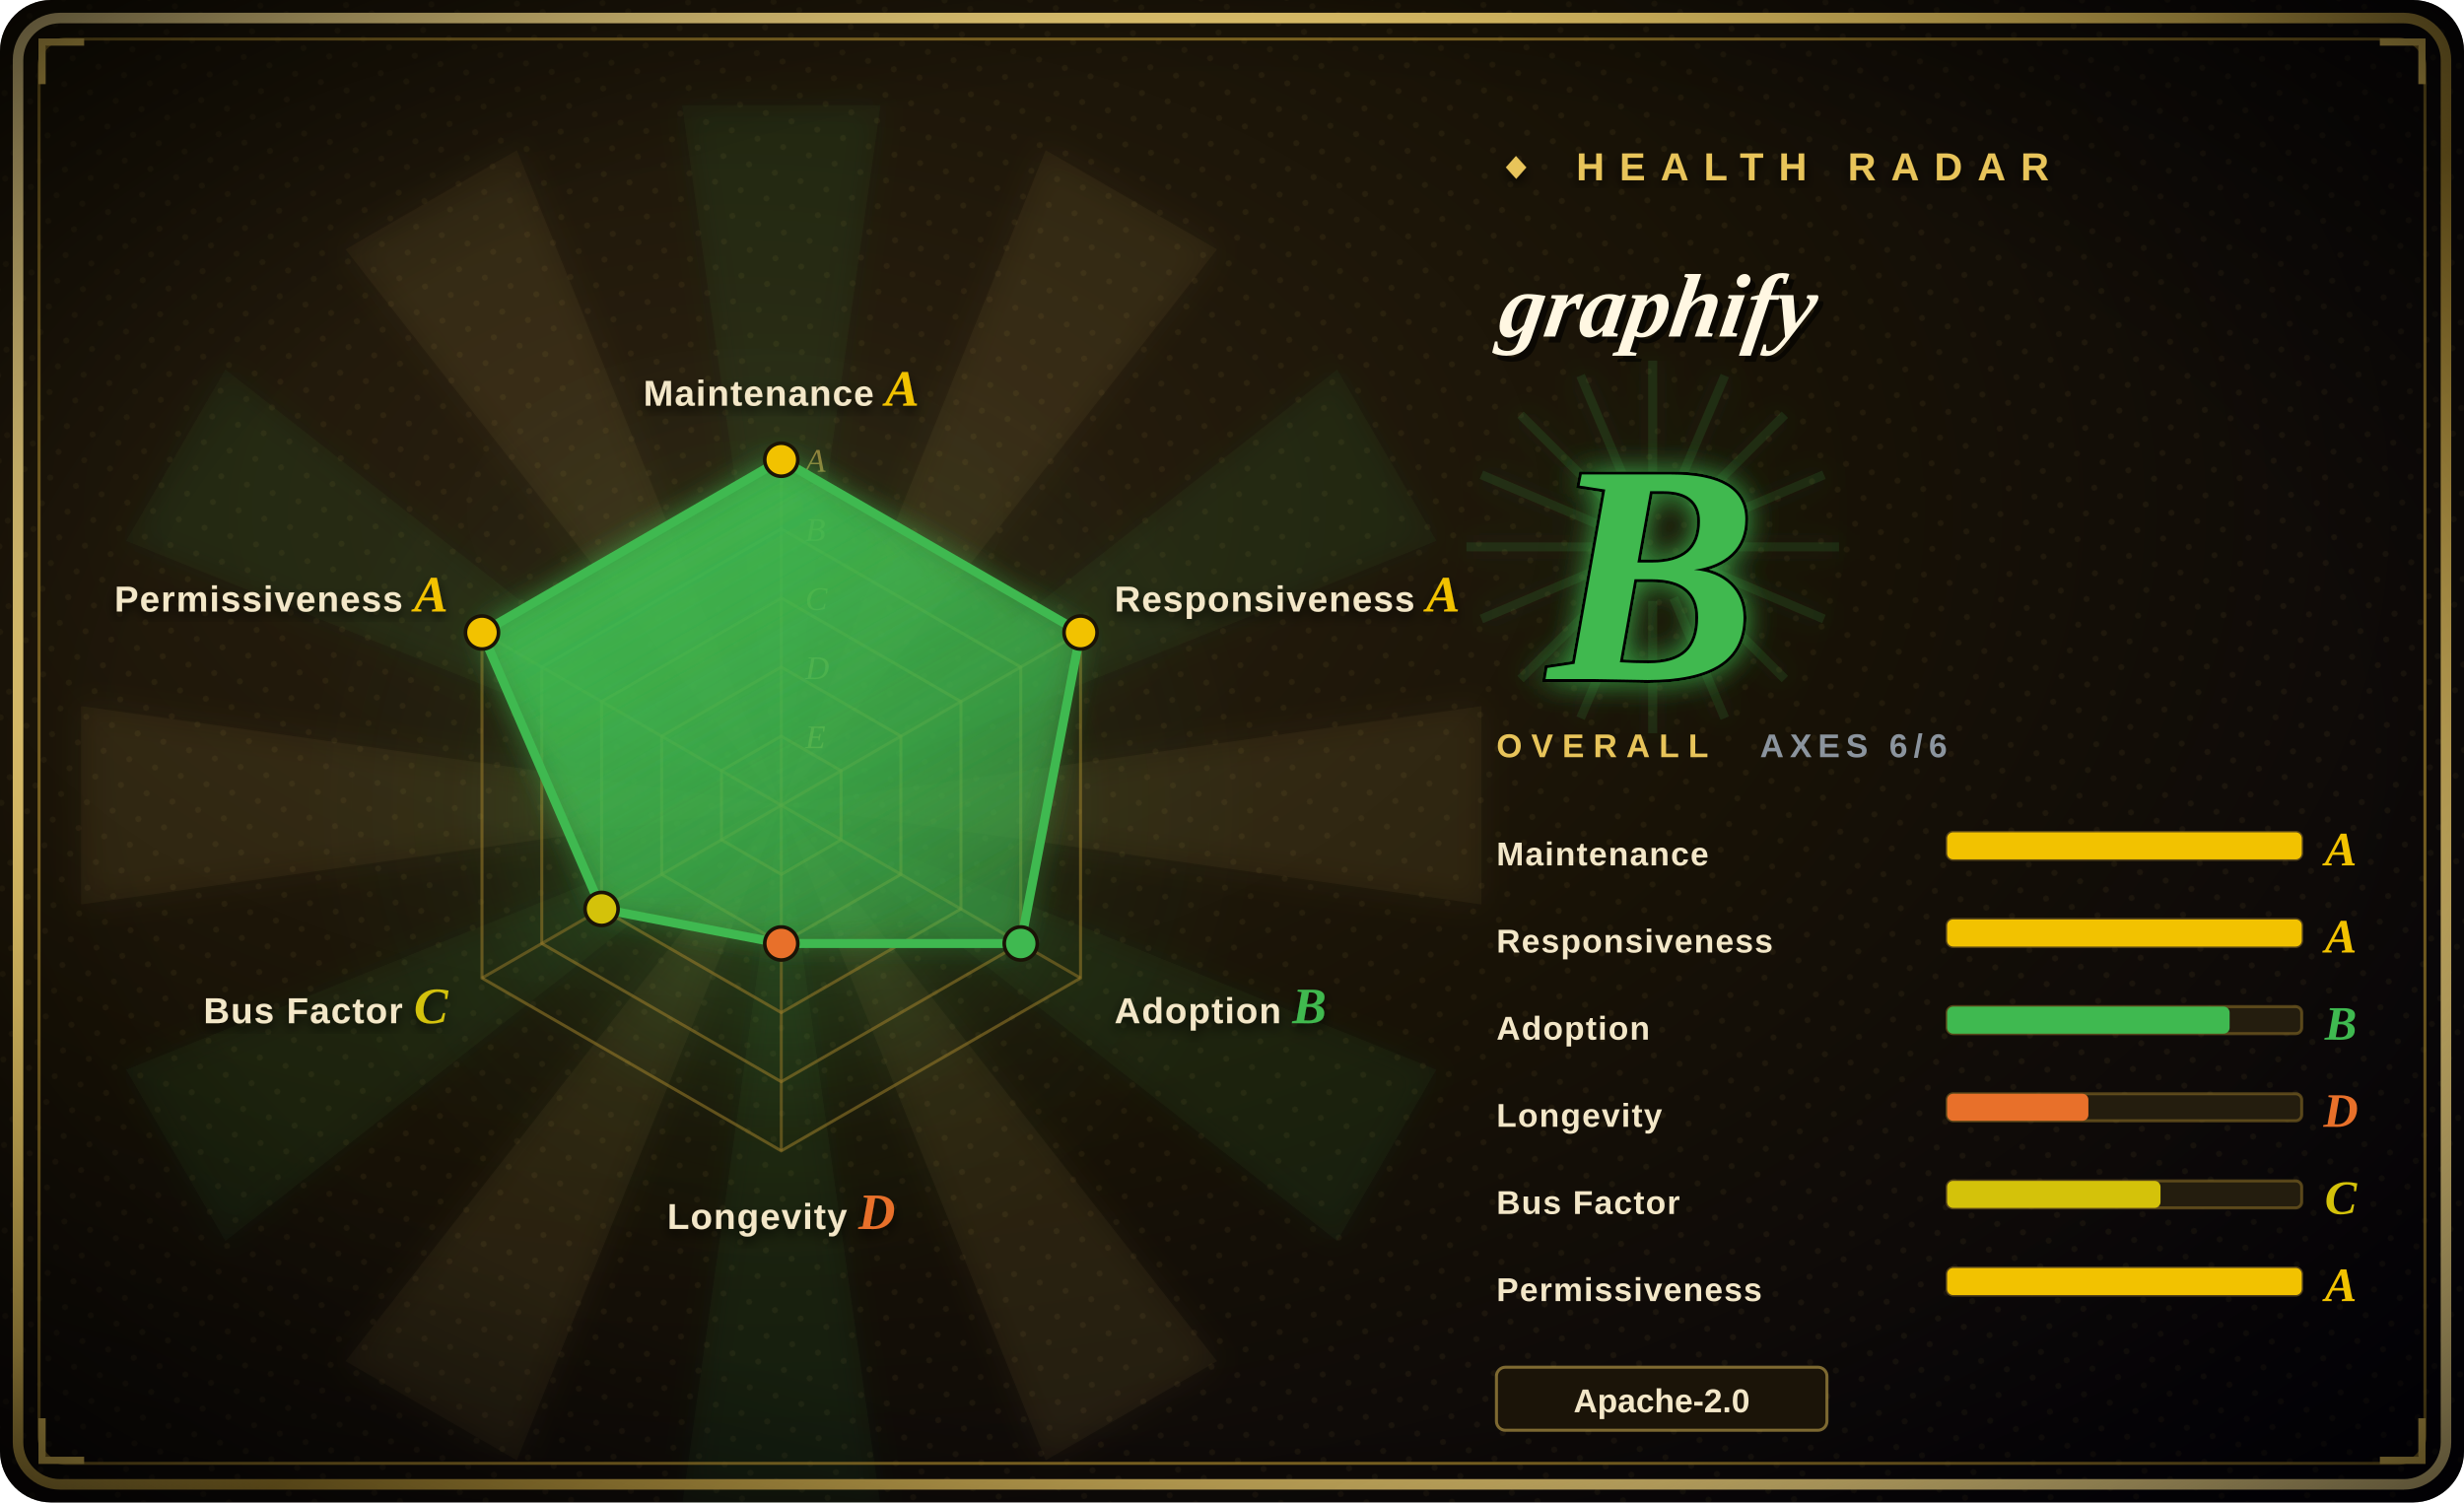
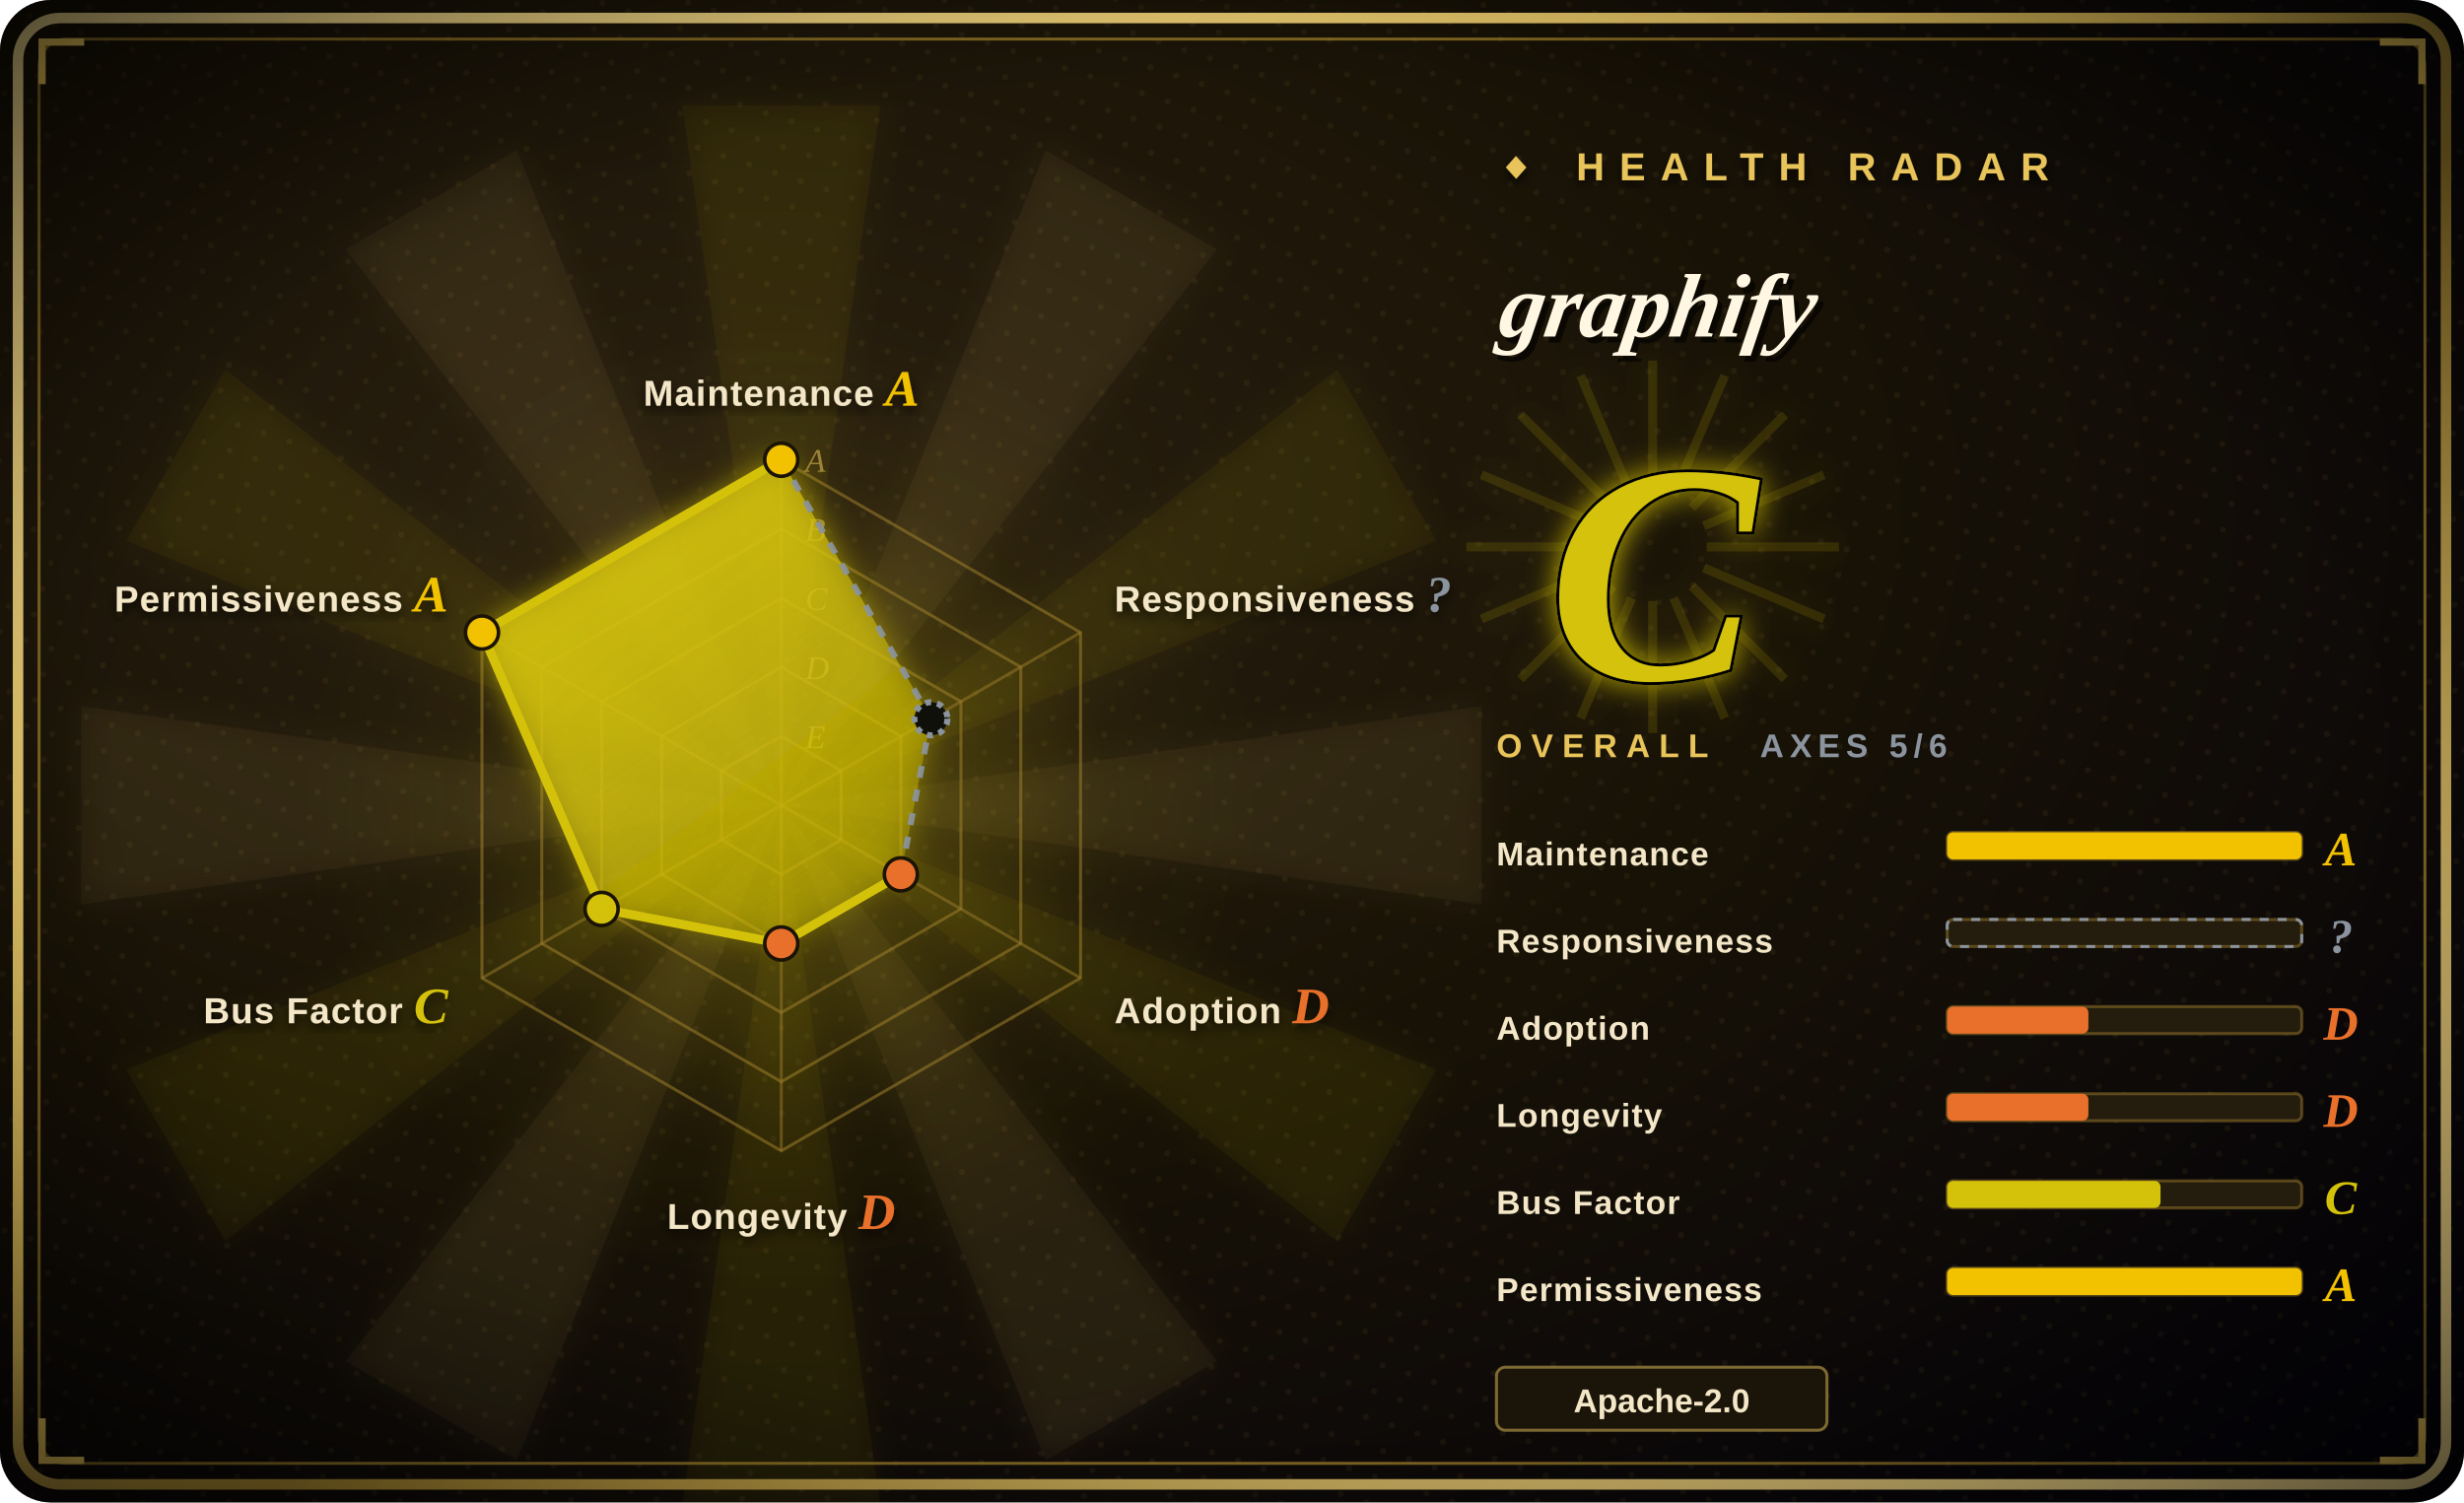
<svg xmlns="http://www.w3.org/2000/svg" width="820" height="500" viewBox="0 0 820 500">
  <defs>
    <radialGradient id="bg" cx="30%" cy="34%" r="90%">
      <stop offset="0%" stop-color="#2a2010" />
      <stop offset="48%" stop-color="#181206" />
      <stop offset="100%" stop-color="#05030a" />
    </radialGradient>
    <radialGradient id="vig" cx="50%" cy="50%" r="72%">
      <stop offset="62%" stop-color="#000000" stop-opacity="0" />
      <stop offset="100%" stop-color="#000000" stop-opacity="0.72" />
    </radialGradient>
    <linearGradient id="frame" x1="0" y1="0" x2="1" y2="1">
      <stop offset="0%" stop-color="#f6dd92" />
      <stop offset="45%" stop-color="#E8C45A" />
      <stop offset="55%" stop-color="#9c7d2a" />
      <stop offset="100%" stop-color="#f6dd92" />
    </linearGradient>
    <linearGradient id="poly" x1="0" y1="0" x2="0.7" y2="1">
-       <stop offset="0%" stop-color="#3FB950" stop-opacity="0.92" />
-       <stop offset="100%" stop-color="#3FB950" stop-opacity="0.34" />
+       <stop offset="0%" stop-color="#D4C20A" stop-opacity="0.92" />
+       <stop offset="100%" stop-color="#D4C20A" stop-opacity="0.34" />
    </linearGradient>
    <radialGradient id="halo" cx="50%" cy="50%" r="50%">
-       <stop offset="0%" stop-color="#3FB950" stop-opacity="0.34" />
-       <stop offset="68%" stop-color="#3FB950" stop-opacity="0.04" />
-       <stop offset="100%" stop-color="#3FB950" stop-opacity="0" />
+       <stop offset="0%" stop-color="#D4C20A" stop-opacity="0.34" />
+       <stop offset="68%" stop-color="#D4C20A" stop-opacity="0.04" />
+       <stop offset="100%" stop-color="#D4C20A" stop-opacity="0" />
    </radialGradient>
    <filter id="glow" x="-60%" y="-60%" width="220%" height="220%">
      <feGaussianBlur stdDeviation="5" result="b" />
      <feMerge>
        <feMergeNode in="b" />
        <feMergeNode in="SourceGraphic" />
      </feMerge>
    </filter>
    <filter id="soft" x="-30%" y="-30%" width="160%" height="160%">
      <feDropShadow dx="0" dy="2" stdDeviation="2" flood-color="#000" flood-opacity="0.7" />
    </filter>
    <pattern id="halftone" width="9" height="9" patternUnits="userSpaceOnUse" patternTransform="rotate(18)">
      <circle cx="2" cy="2" r="1" fill="#E8C45A" fill-opacity="0.06" />
    </pattern>
  </defs>
  <rect width="820" height="500" rx="17" fill="url(#bg)" />
  <rect width="820" height="500" rx="17" fill="url(#halftone)" />
  <g opacity="0.5" filter="url(#glow)">
    <path d="M260,268 L493,235 L493,301 Z" fill="#E8C45A" fill-opacity="0.10" />
-     <path d="M260,268 L478,356 L445,413 Z" fill="#3FB950" fill-opacity="0.10" />
+     <path d="M260,268 L478,356 L445,413 Z" fill="#D4C20A" fill-opacity="0.10" />
    <path d="M260,268 L405,453 L348,486 Z" fill="#E8C45A" fill-opacity="0.10" />
-     <path d="M260,268 L293,501 L227,501 Z" fill="#3FB950" fill-opacity="0.10" />
+     <path d="M260,268 L293,501 L227,501 Z" fill="#D4C20A" fill-opacity="0.10" />
    <path d="M260,268 L172,486 L115,453 Z" fill="#E8C45A" fill-opacity="0.10" />
-     <path d="M260,268 L75,413 L42,356 Z" fill="#3FB950" fill-opacity="0.10" />
+     <path d="M260,268 L75,413 L42,356 Z" fill="#D4C20A" fill-opacity="0.10" />
    <path d="M260,268 L27,301 L27,235 Z" fill="#E8C45A" fill-opacity="0.10" />
-     <path d="M260,268 L42,180 L75,123 Z" fill="#3FB950" fill-opacity="0.10" />
+     <path d="M260,268 L42,180 L75,123 Z" fill="#D4C20A" fill-opacity="0.10" />
    <path d="M260,268 L115,83 L172,50 Z" fill="#E8C45A" fill-opacity="0.10" />
-     <path d="M260,268 L227,35 L293,35 Z" fill="#3FB950" fill-opacity="0.10" />
+     <path d="M260,268 L227,35 L293,35 Z" fill="#D4C20A" fill-opacity="0.10" />
    <path d="M260,268 L348,50 L405,83 Z" fill="#E8C45A" fill-opacity="0.10" />
-     <path d="M260,268 L445,123 L478,180 Z" fill="#3FB950" fill-opacity="0.10" />
+     <path d="M260,268 L445,123 L478,180 Z" fill="#D4C20A" fill-opacity="0.10" />
  </g>
  <circle cx="260" cy="268" r="161" fill="url(#halo)" />
  <rect x="6" y="6" width="808" height="488" rx="14" fill="none" stroke="url(#frame)" stroke-width="3.5" />
  <rect x="13" y="13" width="794" height="474" rx="9" fill="none" stroke="#9c7d2a" stroke-width="1" stroke-opacity="0.8" />
  <path d="M14,28 L14,14 L28,14" fill="none" stroke="#E8C45A" stroke-width="2.4" />
  <path d="M806,28 L806,14 L792,14" fill="none" stroke="#E8C45A" stroke-width="2.4" />
  <path d="M14,472 L14,486 L28,486" fill="none" stroke="#E8C45A" stroke-width="2.4" />
  <path d="M806,472 L806,486 L792,486" fill="none" stroke="#E8C45A" stroke-width="2.4" />
  <rect width="820" height="500" rx="17" fill="url(#vig)" />
  <polygon points="260.0,153.0 359.6,210.5 359.6,325.5 260.0,383.0 160.4,325.5 160.4,210.5" fill="none" stroke="#9c7d2a" stroke-opacity="0.55" stroke-width="1" />
  <polygon points="260.0,176.0 339.7,222.0 339.7,314.0 260.0,360.0 180.3,314.0 180.3,222.0" fill="none" stroke="#9c7d2a" stroke-opacity="0.55" stroke-width="1" />
  <polygon points="260.0,199.0 319.8,233.5 319.8,302.5 260.0,337.0 200.2,302.5 200.2,233.5" fill="none" stroke="#9c7d2a" stroke-opacity="0.55" stroke-width="1" />
  <polygon points="260.0,222.0 299.8,245.0 299.8,291.0 260.0,314.0 220.2,291.0 220.2,245.0" fill="none" stroke="#9c7d2a" stroke-opacity="0.55" stroke-width="1" />
  <polygon points="260.0,245.0 279.9,256.5 279.9,279.5 260.0,291.0 240.1,279.5 240.1,256.5" fill="none" stroke="#9c7d2a" stroke-opacity="0.55" stroke-width="1" />
  <line x1="260" y1="268" x2="260.0" y2="153.0" stroke="#9c7d2a" stroke-opacity="0.5" stroke-width="1" />
  <line x1="260" y1="268" x2="359.6" y2="210.5" stroke="#9c7d2a" stroke-opacity="0.5" stroke-width="1" />
  <line x1="260" y1="268" x2="359.6" y2="325.5" stroke="#9c7d2a" stroke-opacity="0.5" stroke-width="1" />
  <line x1="260" y1="268" x2="260.0" y2="383.0" stroke="#9c7d2a" stroke-opacity="0.5" stroke-width="1" />
  <line x1="260" y1="268" x2="160.4" y2="325.5" stroke="#9c7d2a" stroke-opacity="0.5" stroke-width="1" />
  <line x1="260" y1="268" x2="160.4" y2="210.5" stroke="#9c7d2a" stroke-opacity="0.5" stroke-width="1" />
  <text x="268" y="157.0" font-size="11" font-style="italic" fill="#E8C45A" fill-opacity="0.55" font-family="'Georgia','Times New Roman',serif">A</text>
  <text x="268" y="180.0" font-size="11" font-style="italic" fill="#E8C45A" fill-opacity="0.55" font-family="'Georgia','Times New Roman',serif">B</text>
  <text x="268" y="203.0" font-size="11" font-style="italic" fill="#E8C45A" fill-opacity="0.55" font-family="'Georgia','Times New Roman',serif">C</text>
  <text x="268" y="226.0" font-size="11" font-style="italic" fill="#E8C45A" fill-opacity="0.55" font-family="'Georgia','Times New Roman',serif">D</text>
  <text x="268" y="249.0" font-size="11" font-style="italic" fill="#E8C45A" fill-opacity="0.55" font-family="'Georgia','Times New Roman',serif">E</text>
-   <polygon points="260.0,153.0 359.6,210.5 339.7,314.0 260.0,314.0 200.2,302.5 160.4,210.5" fill="url(#poly)" filter="url(#glow)" />
-   <line x1="260.0" y1="153.0" x2="359.6" y2="210.5" stroke="#3FB950" stroke-width="3" />
-   <line x1="359.6" y1="210.5" x2="339.7" y2="314.0" stroke="#3FB950" stroke-width="3" />
-   <line x1="339.7" y1="314.0" x2="260.0" y2="314.0" stroke="#3FB950" stroke-width="3" />
-   <line x1="260.0" y1="314.0" x2="200.2" y2="302.5" stroke="#3FB950" stroke-width="3" />
-   <line x1="200.2" y1="302.5" x2="160.4" y2="210.5" stroke="#3FB950" stroke-width="3" />
-   <line x1="160.4" y1="210.5" x2="260.0" y2="153.0" stroke="#3FB950" stroke-width="3" />
+   <polygon points="260.0,153.0 309.8,239.2 299.8,291.0 260.0,314.0 200.2,302.5 160.4,210.5" fill="url(#poly)" filter="url(#glow)" />
+   <line x1="260.0" y1="153.0" x2="309.8" y2="239.2" stroke="#8B949E" stroke-width="2" stroke-dasharray="4 4" stroke-opacity="0.92" />
+   <line x1="309.8" y1="239.2" x2="299.8" y2="291.0" stroke="#8B949E" stroke-width="2" stroke-dasharray="4 4" stroke-opacity="0.92" />
+   <line x1="299.8" y1="291.0" x2="260.0" y2="314.0" stroke="#D4C20A" stroke-width="3" />
+   <line x1="260.0" y1="314.0" x2="200.2" y2="302.5" stroke="#D4C20A" stroke-width="3" />
+   <line x1="200.2" y1="302.5" x2="160.4" y2="210.5" stroke="#D4C20A" stroke-width="3" />
+   <line x1="160.4" y1="210.5" x2="260.0" y2="153.0" stroke="#D4C20A" stroke-width="3" />
  <circle cx="260.0" cy="153.0" r="5.5" fill="#F2C200" stroke="#1a1306" stroke-width="1.2" />
-   <circle cx="359.6" cy="210.5" r="5.5" fill="#F2C200" stroke="#1a1306" stroke-width="1.2" />
-   <circle cx="339.7" cy="314.0" r="5.5" fill="#3FB950" stroke="#1a1306" stroke-width="1.2" />
+   <circle cx="309.8" cy="239.2" r="5.5" fill="#10100b" stroke="#8B949E" stroke-width="2" stroke-dasharray="2 2" />
+   <circle cx="299.8" cy="291.0" r="5.5" fill="#E8702A" stroke="#1a1306" stroke-width="1.2" />
  <circle cx="260.0" cy="314.0" r="5.5" fill="#E8702A" stroke="#1a1306" stroke-width="1.2" />
  <circle cx="200.2" cy="302.5" r="5.5" fill="#D4C20A" stroke="#1a1306" stroke-width="1.2" />
  <circle cx="160.4" cy="210.5" r="5.5" fill="#F2C200" stroke="#1a1306" stroke-width="1.2" />
  <text x="260.0" y="135.0" font-size="12" font-weight="900" fill="#f3e7c8" text-anchor="middle" font-family="'Arial Black','Helvetica Neue',Arial,sans-serif" letter-spacing="0.4" filter="url(#soft)">Maintenance <tspan fill="#F2C200" font-family="'Georgia','Times New Roman',serif" font-style="italic" font-size="17">A</tspan>
  </text>
-   <text x="370.9" y="203.5" font-size="12" font-weight="900" fill="#f3e7c8" text-anchor="start" font-family="'Arial Black','Helvetica Neue',Arial,sans-serif" letter-spacing="0.4" filter="url(#soft)">Responsiveness <tspan fill="#F2C200" font-family="'Georgia','Times New Roman',serif" font-style="italic" font-size="17">A</tspan>
+   <text x="370.9" y="203.5" font-size="12" font-weight="900" fill="#f3e7c8" text-anchor="start" font-family="'Arial Black','Helvetica Neue',Arial,sans-serif" letter-spacing="0.4" filter="url(#soft)">Responsiveness <tspan fill="#8B949E" font-family="'Georgia','Times New Roman',serif" font-style="italic" font-size="17">?</tspan>
  </text>
-   <text x="370.9" y="340.5" font-size="12" font-weight="900" fill="#f3e7c8" text-anchor="start" font-family="'Arial Black','Helvetica Neue',Arial,sans-serif" letter-spacing="0.4" filter="url(#soft)">Adoption <tspan fill="#3FB950" font-family="'Georgia','Times New Roman',serif" font-style="italic" font-size="17">B</tspan>
+   <text x="370.9" y="340.5" font-size="12" font-weight="900" fill="#f3e7c8" text-anchor="start" font-family="'Arial Black','Helvetica Neue',Arial,sans-serif" letter-spacing="0.4" filter="url(#soft)">Adoption <tspan fill="#E8702A" font-family="'Georgia','Times New Roman',serif" font-style="italic" font-size="17">D</tspan>
  </text>
  <text x="260.0" y="409.0" font-size="12" font-weight="900" fill="#f3e7c8" text-anchor="middle" font-family="'Arial Black','Helvetica Neue',Arial,sans-serif" letter-spacing="0.4" filter="url(#soft)">Longevity <tspan fill="#E8702A" font-family="'Georgia','Times New Roman',serif" font-style="italic" font-size="17">D</tspan>
  </text>
  <text x="149.1" y="340.5" font-size="12" font-weight="900" fill="#f3e7c8" text-anchor="end" font-family="'Arial Black','Helvetica Neue',Arial,sans-serif" letter-spacing="0.4" filter="url(#soft)">Bus Factor <tspan fill="#D4C20A" font-family="'Georgia','Times New Roman',serif" font-style="italic" font-size="17">C</tspan>
  </text>
  <text x="149.1" y="203.5" font-size="12" font-weight="900" fill="#f3e7c8" text-anchor="end" font-family="'Arial Black','Helvetica Neue',Arial,sans-serif" letter-spacing="0.4" filter="url(#soft)">Permissiveness <tspan fill="#F2C200" font-family="'Georgia','Times New Roman',serif" font-style="italic" font-size="17">A</tspan>
  </text>
  <text x="498" y="60" font-size="13" letter-spacing="5" fill="#E8C45A" font-weight="900" font-family="'Arial Black','Helvetica Neue',Arial,sans-serif" filter="url(#soft)">◆ HEALTH RADAR</text>
  <g transform="translate(498,112) skewX(-9)">
    <text x="2" y="2" font-size="30" font-weight="900" font-style="italic" fill="#000" fill-opacity="0.6" font-family="'Georgia','Times New Roman',serif">graphify</text>
    <text x="0" y="0" font-size="30" font-weight="900" font-style="italic" fill="#fff7e2" font-family="'Georgia','Times New Roman',serif">graphify</text>
  </g>
  <line x1="498" y1="124" x2="648" y2="124" stroke="url(#frame)" stroke-width="2" />
  <g opacity="0.85" filter="url(#glow)">
-     <line x1="568" y1="182" x2="612" y2="182" stroke="#3FB950" stroke-opacity="0.16" stroke-width="3" />
-     <line x1="567" y1="189" x2="607" y2="206" stroke="#3FB950" stroke-opacity="0.16" stroke-width="3" />
-     <line x1="563" y1="195" x2="594" y2="226" stroke="#3FB950" stroke-opacity="0.16" stroke-width="3" />
-     <line x1="557" y1="199" x2="574" y2="239" stroke="#3FB950" stroke-opacity="0.16" stroke-width="3" />
-     <line x1="550" y1="200" x2="550" y2="244" stroke="#3FB950" stroke-opacity="0.16" stroke-width="3" />
-     <line x1="543" y1="199" x2="526" y2="239" stroke="#3FB950" stroke-opacity="0.16" stroke-width="3" />
-     <line x1="537" y1="195" x2="506" y2="226" stroke="#3FB950" stroke-opacity="0.16" stroke-width="3" />
-     <line x1="533" y1="189" x2="493" y2="206" stroke="#3FB950" stroke-opacity="0.16" stroke-width="3" />
-     <line x1="532" y1="182" x2="488" y2="182" stroke="#3FB950" stroke-opacity="0.16" stroke-width="3" />
-     <line x1="533" y1="175" x2="493" y2="158" stroke="#3FB950" stroke-opacity="0.16" stroke-width="3" />
-     <line x1="537" y1="169" x2="506" y2="138" stroke="#3FB950" stroke-opacity="0.16" stroke-width="3" />
-     <line x1="543" y1="165" x2="526" y2="125" stroke="#3FB950" stroke-opacity="0.16" stroke-width="3" />
-     <line x1="550" y1="164" x2="550" y2="120" stroke="#3FB950" stroke-opacity="0.16" stroke-width="3" />
-     <line x1="557" y1="165" x2="574" y2="125" stroke="#3FB950" stroke-opacity="0.16" stroke-width="3" />
-     <line x1="563" y1="169" x2="594" y2="138" stroke="#3FB950" stroke-opacity="0.16" stroke-width="3" />
-     <line x1="567" y1="175" x2="607" y2="158" stroke="#3FB950" stroke-opacity="0.16" stroke-width="3" />
+     <line x1="568" y1="182" x2="612" y2="182" stroke="#D4C20A" stroke-opacity="0.16" stroke-width="3" />
+     <line x1="567" y1="189" x2="607" y2="206" stroke="#D4C20A" stroke-opacity="0.16" stroke-width="3" />
+     <line x1="563" y1="195" x2="594" y2="226" stroke="#D4C20A" stroke-opacity="0.16" stroke-width="3" />
+     <line x1="557" y1="199" x2="574" y2="239" stroke="#D4C20A" stroke-opacity="0.16" stroke-width="3" />
+     <line x1="550" y1="200" x2="550" y2="244" stroke="#D4C20A" stroke-opacity="0.16" stroke-width="3" />
+     <line x1="543" y1="199" x2="526" y2="239" stroke="#D4C20A" stroke-opacity="0.16" stroke-width="3" />
+     <line x1="537" y1="195" x2="506" y2="226" stroke="#D4C20A" stroke-opacity="0.16" stroke-width="3" />
+     <line x1="533" y1="189" x2="493" y2="206" stroke="#D4C20A" stroke-opacity="0.16" stroke-width="3" />
+     <line x1="532" y1="182" x2="488" y2="182" stroke="#D4C20A" stroke-opacity="0.16" stroke-width="3" />
+     <line x1="533" y1="175" x2="493" y2="158" stroke="#D4C20A" stroke-opacity="0.16" stroke-width="3" />
+     <line x1="537" y1="169" x2="506" y2="138" stroke="#D4C20A" stroke-opacity="0.16" stroke-width="3" />
+     <line x1="543" y1="165" x2="526" y2="125" stroke="#D4C20A" stroke-opacity="0.16" stroke-width="3" />
+     <line x1="550" y1="164" x2="550" y2="120" stroke="#D4C20A" stroke-opacity="0.16" stroke-width="3" />
+     <line x1="557" y1="165" x2="574" y2="125" stroke="#D4C20A" stroke-opacity="0.16" stroke-width="3" />
+     <line x1="563" y1="169" x2="594" y2="138" stroke="#D4C20A" stroke-opacity="0.16" stroke-width="3" />
+     <line x1="567" y1="175" x2="607" y2="158" stroke="#D4C20A" stroke-opacity="0.16" stroke-width="3" />
  </g>
-   <text x="550" y="226" font-size="104" font-weight="900" font-style="italic" text-anchor="middle" fill="#3FB950" stroke="#000" stroke-width="2" paint-order="stroke" font-family="'Georgia','Times New Roman',serif" filter="url(#glow)">B</text>
+   <text x="550" y="226" font-size="104" font-weight="900" font-style="italic" text-anchor="middle" fill="#D4C20A" stroke="#000" stroke-width="2" paint-order="stroke" font-family="'Georgia','Times New Roman',serif" filter="url(#glow)">C</text>
  <text x="498" y="252" font-size="11" letter-spacing="3" fill="#E8C45A" font-family="'Arial Black','Helvetica Neue',Arial,sans-serif" font-weight="900">OVERALL</text>
-   <text x="648" y="252" font-size="11" letter-spacing="2" fill="#8B949E" font-family="'Arial Black','Helvetica Neue',Arial,sans-serif" font-weight="900" text-anchor="end">AXES 6/6</text>
+   <text x="648" y="252" font-size="11" letter-spacing="2" fill="#8B949E" font-family="'Arial Black','Helvetica Neue',Arial,sans-serif" font-weight="900" text-anchor="end">AXES 5/6</text>
  <text x="498" y="288" font-size="11" font-weight="900" fill="#f3e7c8" font-family="'Arial Black','Helvetica Neue',Arial,sans-serif" letter-spacing="0.4">Maintenance</text>
  <rect x="648" y="277" width="118" height="9" rx="2" fill="#241d0e" stroke="#9c7d2a" stroke-opacity="0.5" />
  <rect x="648" y="277" width="118" height="9" rx="2" fill="#F2C200" />
  <text x="779" y="288" font-size="16" font-weight="900" font-style="italic" fill="#F2C200" font-family="'Georgia','Times New Roman',serif" text-anchor="middle">A</text>
  <text x="498" y="317" font-size="11" font-weight="900" fill="#f3e7c8" font-family="'Arial Black','Helvetica Neue',Arial,sans-serif" letter-spacing="0.4">Responsiveness</text>
  <rect x="648" y="306" width="118" height="9" rx="2" fill="#241d0e" stroke="#9c7d2a" stroke-opacity="0.5" />
-   <rect x="648" y="306" width="118" height="9" rx="2" fill="#F2C200" />
-   <text x="779" y="317" font-size="16" font-weight="900" font-style="italic" fill="#F2C200" font-family="'Georgia','Times New Roman',serif" text-anchor="middle">A</text>
+   <rect x="648" y="306" width="118" height="9" rx="2" fill="none" stroke="#8B949E" stroke-dasharray="3 3" />
+   <text x="779" y="317" font-size="16" font-weight="900" font-style="italic" fill="#8B949E" font-family="'Georgia','Times New Roman',serif" text-anchor="middle">?</text>
  <text x="498" y="346" font-size="11" font-weight="900" fill="#f3e7c8" font-family="'Arial Black','Helvetica Neue',Arial,sans-serif" letter-spacing="0.4">Adoption</text>
  <rect x="648" y="335" width="118" height="9" rx="2" fill="#241d0e" stroke="#9c7d2a" stroke-opacity="0.5" />
-   <rect x="648" y="335" width="94" height="9" rx="2" fill="#3FB950" />
-   <text x="779" y="346" font-size="16" font-weight="900" font-style="italic" fill="#3FB950" font-family="'Georgia','Times New Roman',serif" text-anchor="middle">B</text>
+   <rect x="648" y="335" width="47" height="9" rx="2" fill="#E8702A" />
+   <text x="779" y="346" font-size="16" font-weight="900" font-style="italic" fill="#E8702A" font-family="'Georgia','Times New Roman',serif" text-anchor="middle">D</text>
  <text x="498" y="375" font-size="11" font-weight="900" fill="#f3e7c8" font-family="'Arial Black','Helvetica Neue',Arial,sans-serif" letter-spacing="0.4">Longevity</text>
  <rect x="648" y="364" width="118" height="9" rx="2" fill="#241d0e" stroke="#9c7d2a" stroke-opacity="0.5" />
  <rect x="648" y="364" width="47" height="9" rx="2" fill="#E8702A" />
  <text x="779" y="375" font-size="16" font-weight="900" font-style="italic" fill="#E8702A" font-family="'Georgia','Times New Roman',serif" text-anchor="middle">D</text>
  <text x="498" y="404" font-size="11" font-weight="900" fill="#f3e7c8" font-family="'Arial Black','Helvetica Neue',Arial,sans-serif" letter-spacing="0.4">Bus Factor</text>
  <rect x="648" y="393" width="118" height="9" rx="2" fill="#241d0e" stroke="#9c7d2a" stroke-opacity="0.5" />
  <rect x="648" y="393" width="71" height="9" rx="2" fill="#D4C20A" />
  <text x="779" y="404" font-size="16" font-weight="900" font-style="italic" fill="#D4C20A" font-family="'Georgia','Times New Roman',serif" text-anchor="middle">C</text>
  <text x="498" y="433" font-size="11" font-weight="900" fill="#f3e7c8" font-family="'Arial Black','Helvetica Neue',Arial,sans-serif" letter-spacing="0.4">Permissiveness</text>
  <rect x="648" y="422" width="118" height="9" rx="2" fill="#241d0e" stroke="#9c7d2a" stroke-opacity="0.5" />
  <rect x="648" y="422" width="118" height="9" rx="2" fill="#F2C200" />
  <text x="779" y="433" font-size="16" font-weight="900" font-style="italic" fill="#F2C200" font-family="'Georgia','Times New Roman',serif" text-anchor="middle">A</text>
  <rect x="498" y="455" width="110" height="21" rx="3" fill="#1b1408" stroke="#E8C45A" stroke-opacity="0.5" />
  <text x="553.0" y="470" font-size="11" font-weight="700" fill="#f3e7c8" text-anchor="middle" font-family="'Arial Black','Helvetica Neue',Arial,sans-serif">Apache-2.0</text>
</svg>
